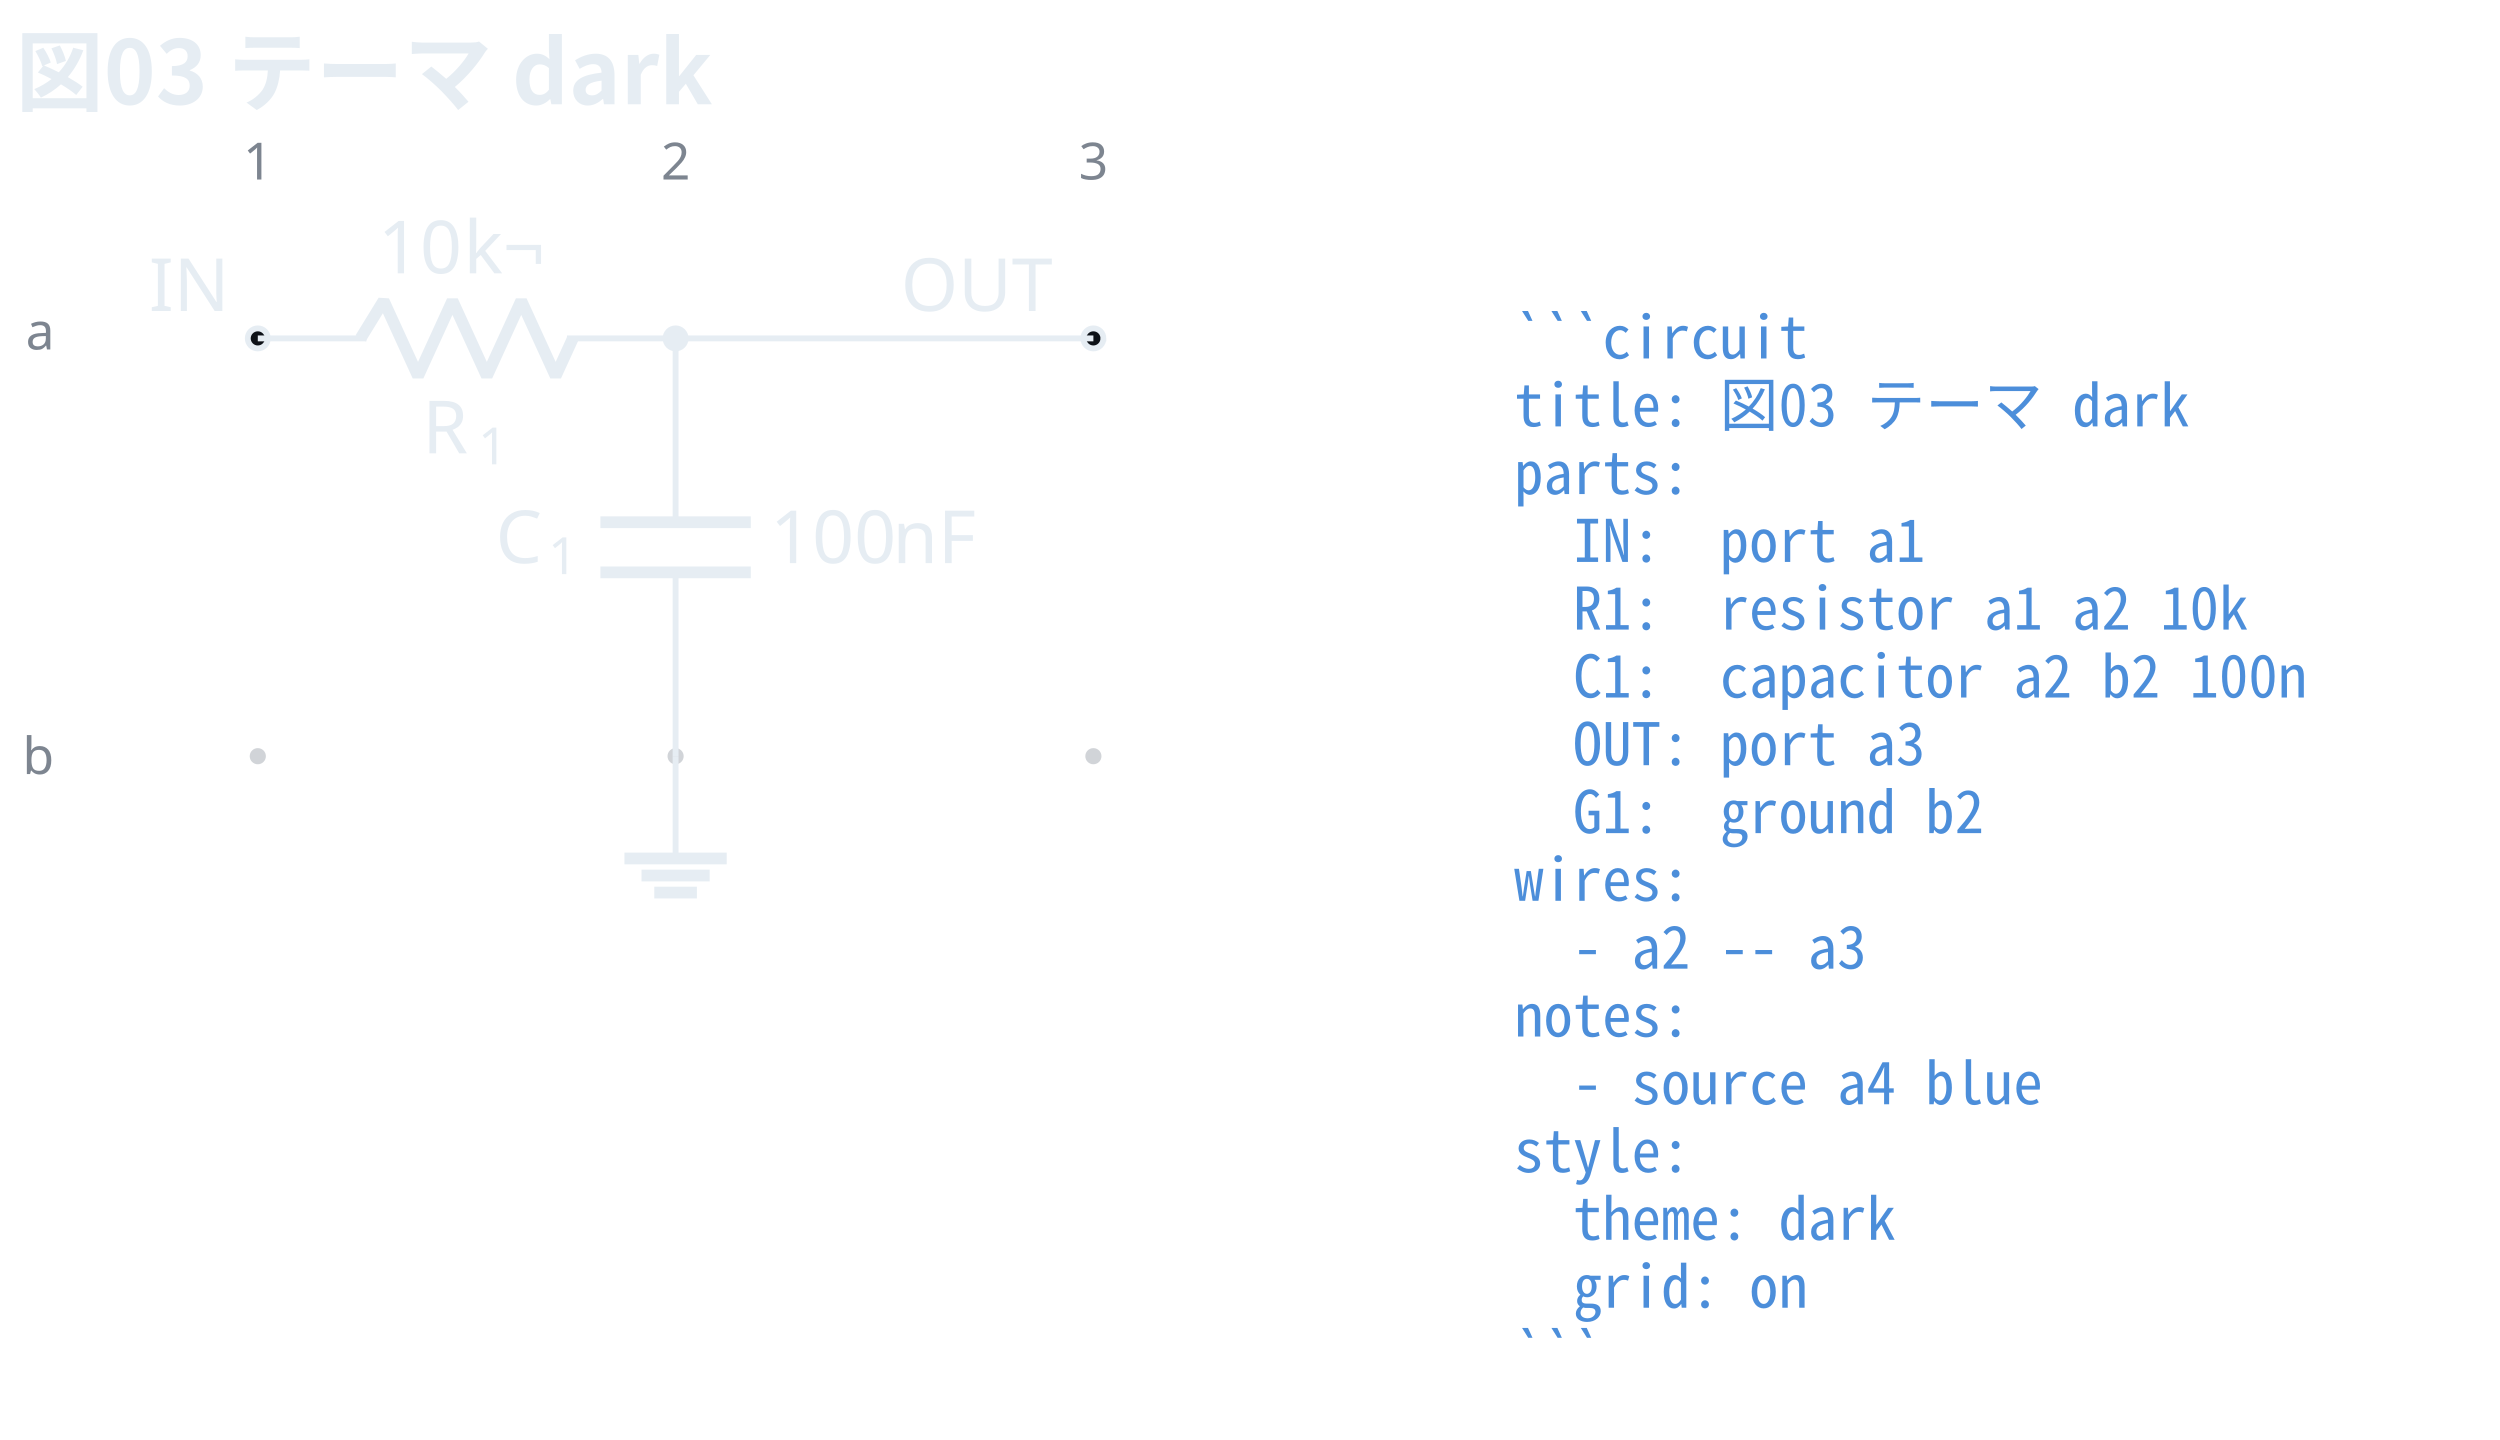
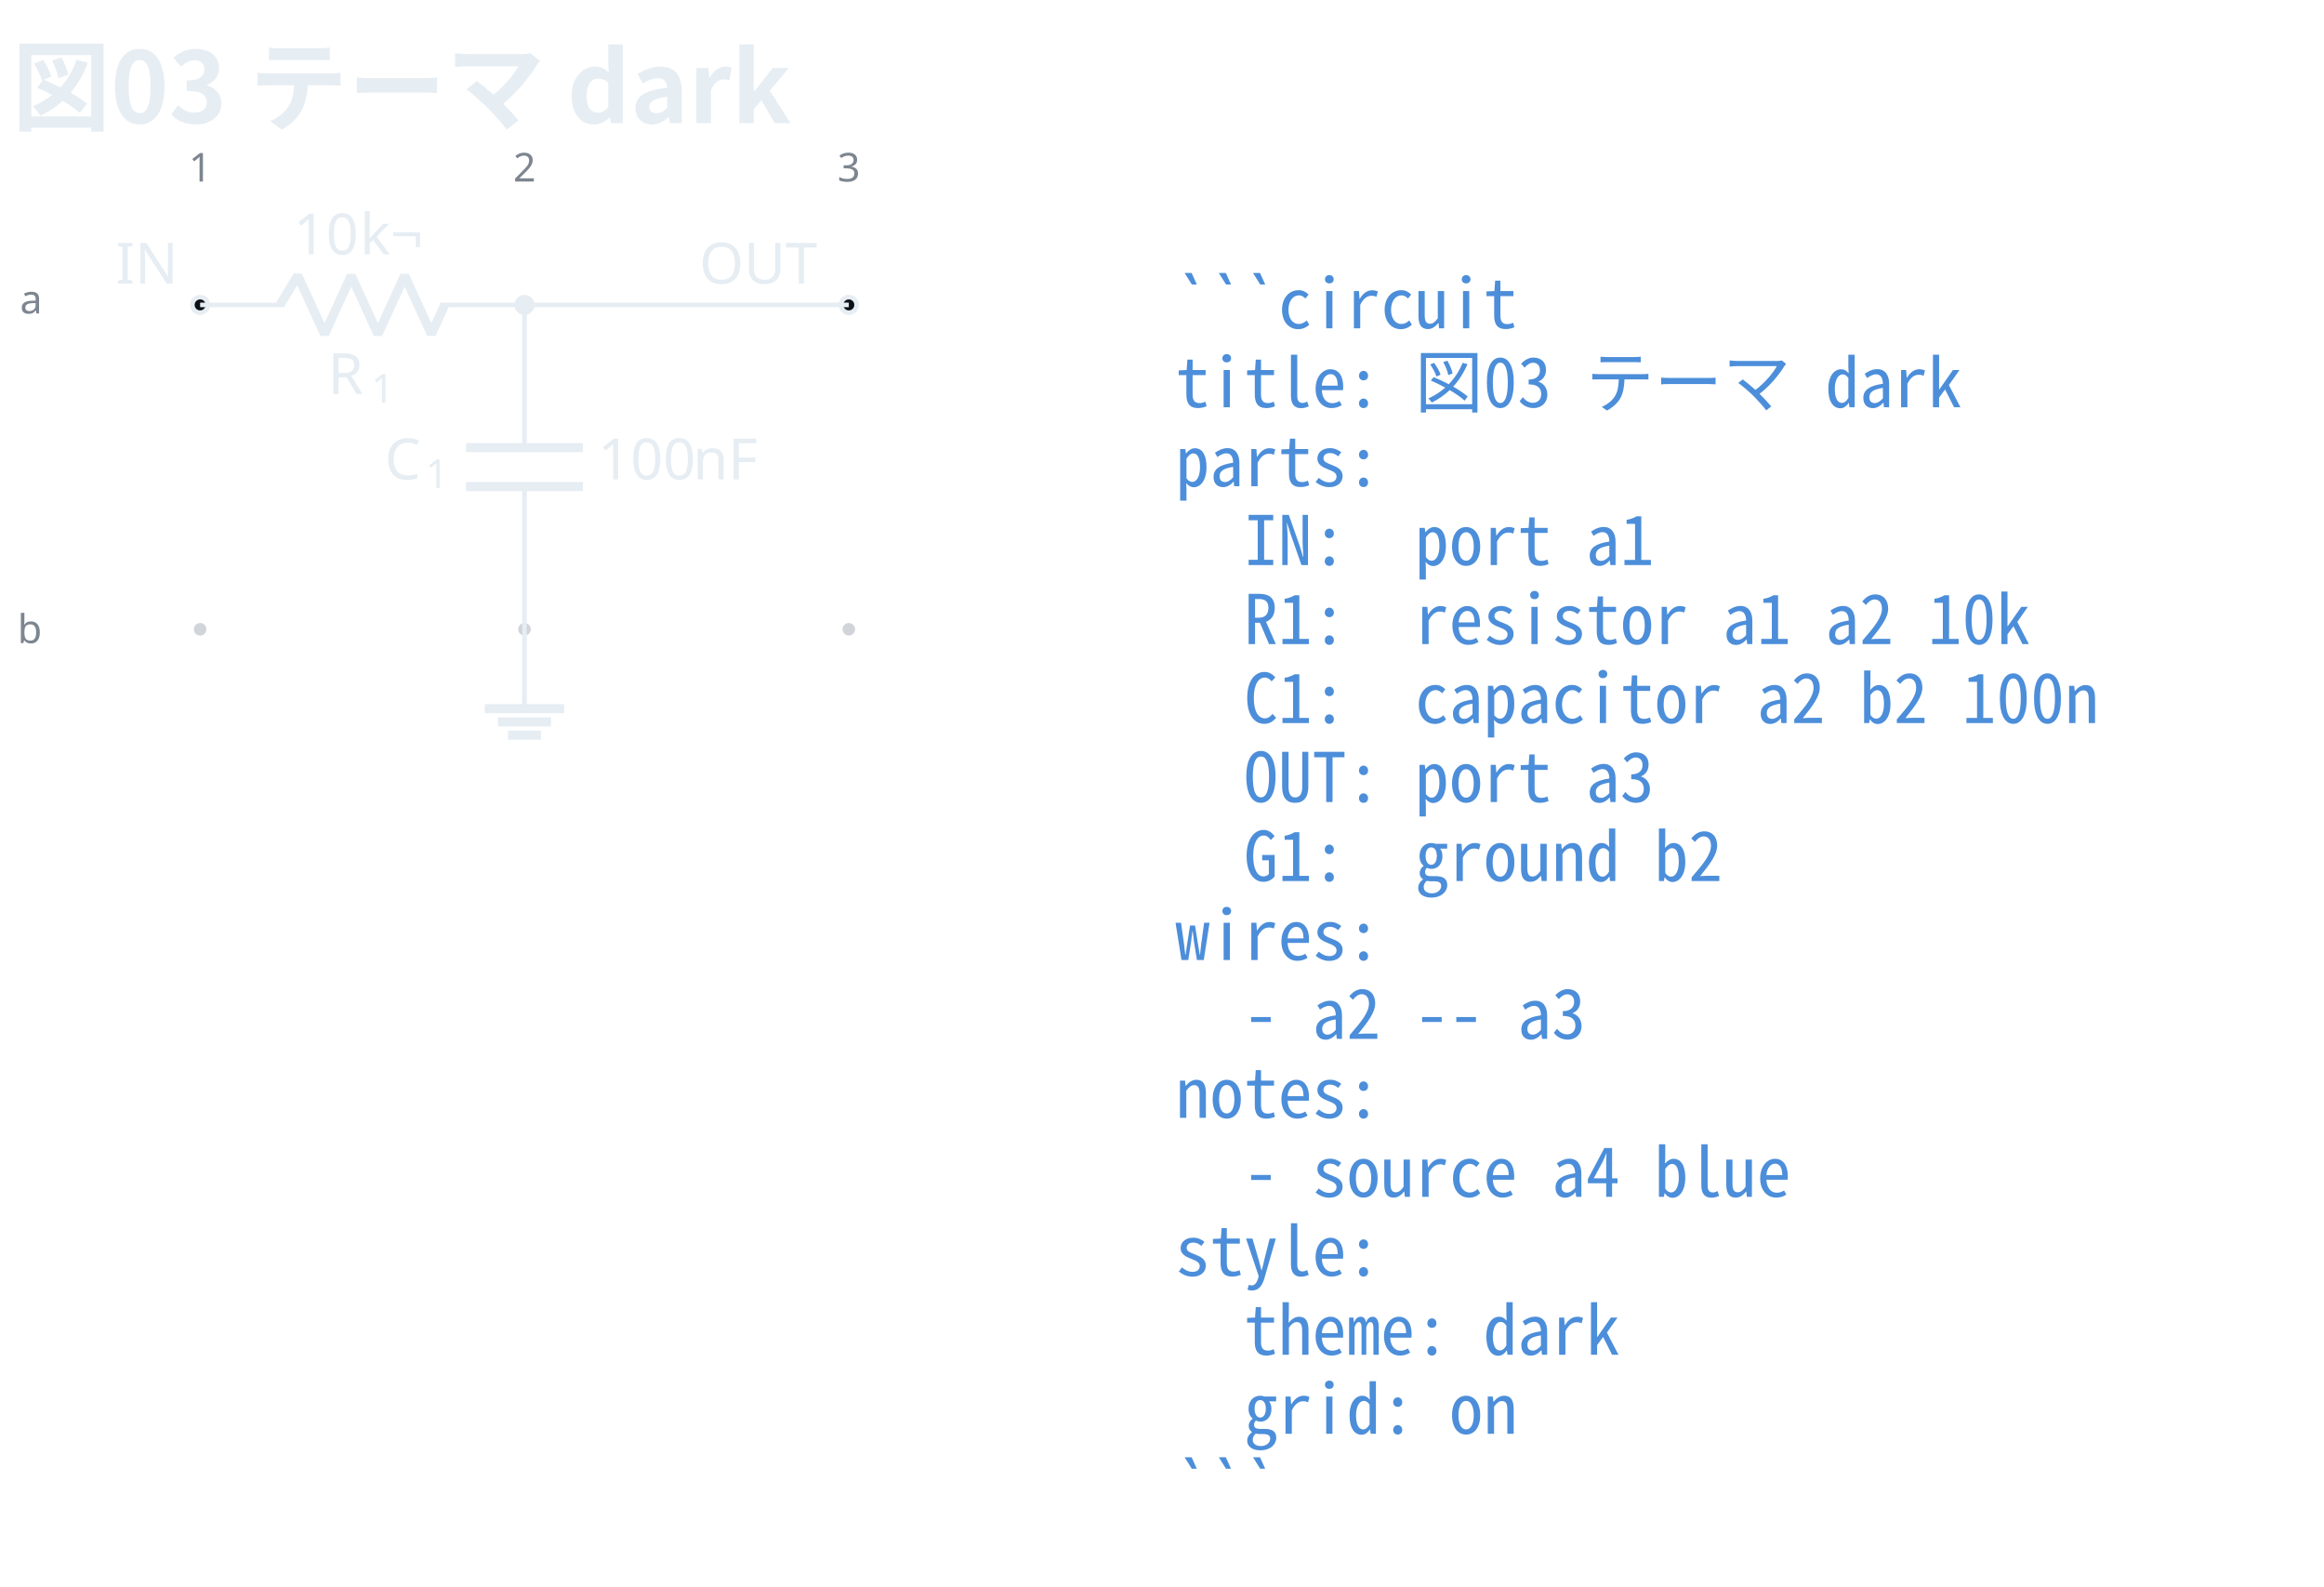
- <svg xmlns="http://www.w3.org/2000/svg" data-circuit-fence="0.1.0" fill="#e6edf3" width="454.013" height="261.477" viewBox="-72 -72 340.51 196.108">
+ <svg xmlns="http://www.w3.org/2000/svg" data-circuit-fence="0.1.0" fill="#e6edf3" width="543.659" height="371.191" viewBox="-72 -72 407.744 278.393">
  <g stroke="#e6edf3" stroke-miterlimit="10" stroke-width=".8">
-     <path fill="#7d8590" fill-opacity=".35" stroke="none" stroke-opacity=".35" d="M-35.787-25.909a1.1 1.1 0 1 0-2.2 0 1.1 1.1 0 0 0 2.2 0M-35.787 30.997a1.1 1.1 0 1 0-2.2 0 1.1 1.1 0 0 0 2.2 0M21.118-25.909a1.1 1.1 0 1 0-2.2 0 1.1 1.1 0 0 0 2.2 0M21.118 30.997a1.1 1.1 0 1 0-2.2 0 1.1 1.1 0 0 0 2.2 0M78.024-25.909a1.1 1.1 0 1 0-2.2 0 1.1 1.1 0 0 0 2.2 0M78.024 30.997a1.1 1.1 0 1 0-2.2 0 1.1 1.1 0 0 0 2.2 0m-1.1 0" />
+     <path fill="#7d8590" fill-opacity=".35" stroke="none" stroke-opacity=".35" d="M-35.787-18.511a1.1 1.1 0 1 0-2.2 0 1.1 1.1 0 0 0 2.2 0M-35.787 38.394a1.1 1.1 0 1 0-2.2 0 1.1 1.1 0 0 0 2.2 0M21.118-18.511a1.1 1.1 0 1 0-2.2 0 1.1 1.1 0 0 0 2.2 0M21.118 38.394a1.1 1.1 0 1 0-2.2 0 1.1 1.1 0 0 0 2.2 0M78.024-18.511a1.1 1.1 0 1 0-2.2 0 1.1 1.1 0 0 0 2.2 0M78.024 38.394a1.1 1.1 0 1 0-2.2 0 1.1 1.1 0 0 0 2.2 0m-1.1 0" />
    <g fill="#7d8590" stroke="#7d8590">
-       <text x="-36.887" y="-25.909" fill="#7d8590" stroke="none" font-family="cmr7" font-size="7" transform="translate(-1.993 -21.645)">1</text>
+       <text x="-36.887" y="-18.511" fill="#7d8590" stroke="none" font-family="cmr7" font-size="7" transform="translate(-1.993 -21.645)">1</text>
    </g>
    <g fill="#7d8590" stroke="#7d8590">
-       <text x="-36.887" y="-25.909" fill="#7d8590" stroke="none" font-family="cmr7" font-size="7" transform="translate(54.912 -21.645)">2</text>
+       <text x="-36.887" y="-18.511" fill="#7d8590" stroke="none" font-family="cmr7" font-size="7" transform="translate(54.912 -21.645)">2</text>
    </g>
    <g fill="#7d8590" stroke="#7d8590">
-       <text x="-36.887" y="-25.909" fill="#7d8590" stroke="none" font-family="cmr7" font-size="7" transform="translate(111.818 -21.645)">3</text>
+       <text x="-36.887" y="-18.511" fill="#7d8590" stroke="none" font-family="cmr7" font-size="7" transform="translate(111.818 -21.645)">3</text>
    </g>
    <g fill="#7d8590" stroke="#7d8590">
-       <text x="-36.887" y="-25.909" fill="#7d8590" stroke="none" font-family="cmr7" font-size="7" transform="translate(-31.62 1.507)">a</text>
+       <text x="-36.887" y="-18.511" fill="#7d8590" stroke="none" font-family="cmr7" font-size="7" transform="translate(-31.62 1.507)">a</text>
    </g>
    <g fill="#7d8590" stroke="#7d8590">
-       <text x="-36.887" y="-25.909" fill="#7d8590" stroke="none" font-family="cmr7" font-size="7" transform="translate(-32.05 59.336)">b</text>
+       <text x="-36.887" y="-18.511" fill="#7d8590" stroke="none" font-family="cmr7" font-size="7" transform="translate(-32.05 59.336)">b</text>
    </g>
    <g fill="#0d1117">
-       <path d="M-35.522-25.909a1.365 1.365 0 1 0-2.73 0 1.365 1.365 0 0 0 2.73 0Zm-1.365 0" />
+       <path d="M-35.522-18.511a1.365 1.365 0 1 0-2.73 0 1.365 1.365 0 0 0 2.73 0Zm-1.365 0" />
    </g>
-     <text x="-36.887" y="-25.909" stroke="none" font-family="cmr10" font-size="10" transform="translate(-14.844 -3.733)">IN</text>
-     <path fill="none" d="M-36.887-25.909h.4m-.4 0h14.795m27.315 0h14.795m-.4 0h.4" />
+     <text x="-36.887" y="-18.511" stroke="none" font-family="cmr10" font-size="10" transform="translate(-14.844 -3.733)">IN</text>
+     <path fill="none" d="M-36.887-18.511h.4m-.4 0h14.795m27.315 0h14.795m-.4 0h.4" />
    <g stroke-linejoin="bevel" stroke-width="1.6">
-       <path fill="none" d="m-22.892-25.909 3.143-5.121 4.686 10.243 4.686-10.243 4.685 10.243 4.686-10.243L3.68-20.787l2.343-5.122" />
+       <path fill="none" d="m-22.892-18.511 3.143-5.122 4.686 10.243 4.686-10.243 4.685 10.243 4.686-10.243L3.68-13.39l2.343-5.121" />
    </g>
    <g stroke="none">
-       <text x="-36.887" y="-25.909" font-family="cmmi10" font-size="10" transform="translate(22.413 15.648)">R</text>
-       <text x="-29.294" y="-24.409" font-family="cmr7" font-size="7" transform="translate(22.413 15.648)">1</text>
+       <text x="-36.887" y="-18.511" font-family="cmmi10" font-size="10" transform="translate(22.413 15.648)">R</text>
+       <text x="-29.294" y="-17.011" font-family="cmr7" font-size="7" transform="translate(22.413 15.648)">1</text>
    </g>
    <g stroke="none" font-family="cmr10" font-size="10">
-       <text x="-36.887" y="-25.909" transform="translate(16.37 -8.863)">10</text>
-       <text x="-25.221" y="-25.909" transform="translate(16.37 -8.863)">k¬</text>
+       <text x="-36.887" y="-18.511" transform="translate(16.37 -8.863)">10</text>
+       <text x="-25.221" y="-18.511" transform="translate(16.37 -8.863)">k¬</text>
    </g>
-     <path fill="none" d="M20.018-25.909v.4m0-.4V-.87m0 6.828v25.039m0-.4v.4" />
+     <path fill="none" d="M20.018-18.511v.4m0-.4V6.527m0 6.829v25.038m0-.4v.4" />
    <g stroke-width="1.6">
-       <path fill="none" d="M30.261-.87H9.775m20.486 6.828H9.775" />
+       <path fill="none" d="M30.261 6.527H9.775m20.486 6.829H9.775" />
    </g>
    <g stroke="none">
-       <text x="-36.887" y="-25.909" font-family="cmmi10" font-size="10" transform="translate(32.39 30.606)">C</text>
-       <text x="-29.74" y="-24.409" font-family="cmr7" font-size="7" transform="translate(32.39 30.606)">1</text>
+       <text x="-36.887" y="-18.511" font-family="cmmi10" font-size="10" transform="translate(32.39 30.606)">C</text>
+       <text x="-29.74" y="-17.011" font-family="cmr7" font-size="7" transform="translate(32.39 30.606)">1</text>
    </g>
    <g stroke="none" font-family="cmr10" font-size="10">
-       <text x="-36.887" y="-25.909" transform="translate(69.787 30.606)">100</text>
-       <text x="-20.22" y="-25.909" transform="translate(69.787 30.606)">nF</text>
+       <text x="-36.887" y="-18.511" transform="translate(69.787 30.606)">100</text>
+       <text x="-20.22" y="-18.511" transform="translate(69.787 30.606)">nF</text>
    </g>
    <g fill="#0d1117">
-       <path d="M78.29-25.909a1.365 1.365 0 1 0-2.732 0 1.365 1.365 0 0 0 2.731 0Zm-1.366 0" />
+       <path d="M78.29-18.511a1.365 1.365 0 1 0-2.732 0 1.365 1.365 0 0 0 2.731 0Zm-1.366 0" />
    </g>
-     <text x="-36.887" y="-25.909" stroke="none" font-family="cmr10" font-size="10" transform="translate(87.578 -3.733)">OUT</text>
-     <path fill="none" d="M20.018 30.997v13.93" />
-     <path fill="none" stroke-width="1.6" d="M13.053 44.927h13.93M15.376 47.25h9.287m-7.546 2.322h5.804" />
-     <path fill="none" d="M20.018-25.909h56.906" />
-     <path d="M21.384-25.909a1.365 1.365 0 1 0-2.731 0 1.365 1.365 0 0 0 2.73 0Zm-1.366 0" />
+     <text x="-36.887" y="-18.511" stroke="none" font-family="cmr10" font-size="10" transform="translate(87.578 -3.733)">OUT</text>
+     <path fill="none" d="M20.018 38.394v13.93" />
+     <path fill="none" stroke-width="1.6" d="M13.053 52.325h13.93m-11.608 2.321h9.287m-7.546 2.322h5.804" />
+     <path fill="none" d="M20.018-18.511h56.906" />
+     <path d="M21.384-18.511a1.365 1.365 0 1 0-2.731 0 1.365 1.365 0 0 0 2.73 0Zm-1.366 0" />
    <g>
-       <text x="-36.887" y="-25.909" fill="#4c8eda" stroke="none" font-family="'Noto Sans Mono CJK JP',ui-monospace,'SFMono-Regular',Consolas,'Liberation Mono',monospace" font-size="8" transform="translate(171.116 2.733)" xml:space="preserve">```circuit</text>
+       <text x="-36.887" y="-18.511" fill="#4c8eda" stroke="none" font-family="'Noto Sans Mono CJK JP',ui-monospace,'SFMono-Regular',Consolas,'Liberation Mono',monospace" font-size="12" transform="translate(171.116 4.1)" xml:space="preserve">```circuit</text>
    </g>
    <g>
-       <text x="-36.887" y="-25.909" fill="#4c8eda" stroke="none" font-family="'Noto Sans Mono CJK JP',ui-monospace,'SFMono-Regular',Consolas,'Liberation Mono',monospace" font-size="8" transform="translate(171.116 11.98)" xml:space="preserve">title: 図03 テーマ dark</text>
+       <text x="-36.887" y="-18.511" fill="#4c8eda" stroke="none" font-family="'Noto Sans Mono CJK JP',ui-monospace,'SFMono-Regular',Consolas,'Liberation Mono',monospace" font-size="12" transform="translate(171.116 17.956)" xml:space="preserve">title: 図03 テーマ dark</text>
    </g>
    <g>
-       <text x="-36.887" y="-25.909" fill="#4c8eda" stroke="none" font-family="'Noto Sans Mono CJK JP',ui-monospace,'SFMono-Regular',Consolas,'Liberation Mono',monospace" font-size="8" transform="translate(171.116 21.2)" xml:space="preserve">parts:</text>
+       <text x="-36.887" y="-18.511" fill="#4c8eda" stroke="none" font-family="'Noto Sans Mono CJK JP',ui-monospace,'SFMono-Regular',Consolas,'Liberation Mono',monospace" font-size="12" transform="translate(171.116 31.813)" xml:space="preserve">parts:</text>
    </g>
    <g>
-       <text x="-36.887" y="-25.909" fill="#4c8eda" stroke="none" font-family="'Noto Sans Mono CJK JP',ui-monospace,'SFMono-Regular',Consolas,'Liberation Mono',monospace" font-size="8" transform="translate(171.116 30.446)" xml:space="preserve">  IN:  port a1</text>
+       <text x="-36.887" y="-18.511" fill="#4c8eda" stroke="none" font-family="'Noto Sans Mono CJK JP',ui-monospace,'SFMono-Regular',Consolas,'Liberation Mono',monospace" font-size="12" transform="translate(171.116 45.641)" xml:space="preserve">  IN:  port a1</text>
    </g>
    <g>
-       <text x="-36.887" y="-25.909" fill="#4c8eda" stroke="none" font-family="'Noto Sans Mono CJK JP',ui-monospace,'SFMono-Regular',Consolas,'Liberation Mono',monospace" font-size="8" transform="translate(171.116 39.665)" xml:space="preserve">  R1:  resistor a1 a2 10k</text>
+       <text x="-36.887" y="-18.511" fill="#4c8eda" stroke="none" font-family="'Noto Sans Mono CJK JP',ui-monospace,'SFMono-Regular',Consolas,'Liberation Mono',monospace" font-size="12" transform="translate(171.116 59.498)" xml:space="preserve">  R1:  resistor a1 a2 10k</text>
    </g>
    <g>
-       <text x="-36.887" y="-25.909" fill="#4c8eda" stroke="none" font-family="'Noto Sans Mono CJK JP',ui-monospace,'SFMono-Regular',Consolas,'Liberation Mono',monospace" font-size="8" transform="translate(171.116 48.912)" xml:space="preserve">  C1:  capacitor a2 b2 100n</text>
+       <text x="-36.887" y="-18.511" fill="#4c8eda" stroke="none" font-family="'Noto Sans Mono CJK JP',ui-monospace,'SFMono-Regular',Consolas,'Liberation Mono',monospace" font-size="12" transform="translate(171.116 73.354)" xml:space="preserve">  C1:  capacitor a2 b2 100n</text>
    </g>
    <g>
-       <text x="-36.887" y="-25.909" fill="#4c8eda" stroke="none" font-family="'Noto Sans Mono CJK JP',ui-monospace,'SFMono-Regular',Consolas,'Liberation Mono',monospace" font-size="8" transform="translate(171.116 58.131)" xml:space="preserve">  OUT: port a3</text>
+       <text x="-36.887" y="-18.511" fill="#4c8eda" stroke="none" font-family="'Noto Sans Mono CJK JP',ui-monospace,'SFMono-Regular',Consolas,'Liberation Mono',monospace" font-size="12" transform="translate(171.116 87.21)" xml:space="preserve">  OUT: port a3</text>
    </g>
    <g>
-       <text x="-36.887" y="-25.909" fill="#4c8eda" stroke="none" font-family="'Noto Sans Mono CJK JP',ui-monospace,'SFMono-Regular',Consolas,'Liberation Mono',monospace" font-size="8" transform="translate(171.116 67.378)" xml:space="preserve">  G1:  ground b2</text>
+       <text x="-36.887" y="-18.511" fill="#4c8eda" stroke="none" font-family="'Noto Sans Mono CJK JP',ui-monospace,'SFMono-Regular',Consolas,'Liberation Mono',monospace" font-size="12" transform="translate(171.116 101.067)" xml:space="preserve">  G1:  ground b2</text>
    </g>
    <g>
-       <text x="-36.887" y="-25.909" fill="#4c8eda" stroke="none" font-family="'Noto Sans Mono CJK JP',ui-monospace,'SFMono-Regular',Consolas,'Liberation Mono',monospace" font-size="8" transform="translate(171.116 76.596)" xml:space="preserve">wires:</text>
+       <text x="-36.887" y="-18.511" fill="#4c8eda" stroke="none" font-family="'Noto Sans Mono CJK JP',ui-monospace,'SFMono-Regular',Consolas,'Liberation Mono',monospace" font-size="12" transform="translate(171.116 114.924)" xml:space="preserve">wires:</text>
    </g>
    <g>
-       <text x="-36.887" y="-25.909" fill="#4c8eda" stroke="none" font-family="'Noto Sans Mono CJK JP',ui-monospace,'SFMono-Regular',Consolas,'Liberation Mono',monospace" font-size="8" transform="translate(171.116 85.844)" xml:space="preserve">  - a2 -- a3</text>
+       <text x="-36.887" y="-18.511" fill="#4c8eda" stroke="none" font-family="'Noto Sans Mono CJK JP',ui-monospace,'SFMono-Regular',Consolas,'Liberation Mono',monospace" font-size="12" transform="translate(171.116 128.751)" xml:space="preserve">  - a2 -- a3</text>
    </g>
    <g>
-       <text x="-36.887" y="-25.909" fill="#4c8eda" stroke="none" font-family="'Noto Sans Mono CJK JP',ui-monospace,'SFMono-Regular',Consolas,'Liberation Mono',monospace" font-size="8" transform="translate(171.116 95.091)" xml:space="preserve">notes:</text>
+       <text x="-36.887" y="-18.511" fill="#4c8eda" stroke="none" font-family="'Noto Sans Mono CJK JP',ui-monospace,'SFMono-Regular',Consolas,'Liberation Mono',monospace" font-size="12" transform="translate(171.116 142.608)" xml:space="preserve">notes:</text>
    </g>
    <g>
-       <text x="-36.887" y="-25.909" fill="#4c8eda" stroke="none" font-family="'Noto Sans Mono CJK JP',ui-monospace,'SFMono-Regular',Consolas,'Liberation Mono',monospace" font-size="8" transform="translate(171.116 104.31)" xml:space="preserve">  - source a4 blue</text>
+       <text x="-36.887" y="-18.511" fill="#4c8eda" stroke="none" font-family="'Noto Sans Mono CJK JP',ui-monospace,'SFMono-Regular',Consolas,'Liberation Mono',monospace" font-size="12" transform="translate(171.116 156.464)" xml:space="preserve">  - source a4 blue</text>
    </g>
    <g>
-       <text x="-36.887" y="-25.909" fill="#4c8eda" stroke="none" font-family="'Noto Sans Mono CJK JP',ui-monospace,'SFMono-Regular',Consolas,'Liberation Mono',monospace" font-size="8" transform="translate(171.116 113.557)" xml:space="preserve">style:</text>
+       <text x="-36.887" y="-18.511" fill="#4c8eda" stroke="none" font-family="'Noto Sans Mono CJK JP',ui-monospace,'SFMono-Regular',Consolas,'Liberation Mono',monospace" font-size="12" transform="translate(171.116 170.32)" xml:space="preserve">style:</text>
    </g>
    <g>
-       <text x="-36.887" y="-25.909" fill="#4c8eda" stroke="none" font-family="'Noto Sans Mono CJK JP',ui-monospace,'SFMono-Regular',Consolas,'Liberation Mono',monospace" font-size="8" transform="translate(171.116 122.775)" xml:space="preserve">  theme: dark</text>
+       <text x="-36.887" y="-18.511" fill="#4c8eda" stroke="none" font-family="'Noto Sans Mono CJK JP',ui-monospace,'SFMono-Regular',Consolas,'Liberation Mono',monospace" font-size="12" transform="translate(171.116 184.177)" xml:space="preserve">  theme: dark</text>
    </g>
    <g>
-       <text x="-36.887" y="-25.909" fill="#4c8eda" stroke="none" font-family="'Noto Sans Mono CJK JP',ui-monospace,'SFMono-Regular',Consolas,'Liberation Mono',monospace" font-size="8" transform="translate(171.116 132.023)" xml:space="preserve">  grid: on</text>
+       <text x="-36.887" y="-18.511" fill="#4c8eda" stroke="none" font-family="'Noto Sans Mono CJK JP',ui-monospace,'SFMono-Regular',Consolas,'Liberation Mono',monospace" font-size="12" transform="translate(171.116 198.034)" xml:space="preserve">  grid: on</text>
    </g>
    <g>
-       <text x="-36.887" y="-25.909" fill="#4c8eda" stroke="none" font-family="'Noto Sans Mono CJK JP',ui-monospace,'SFMono-Regular',Consolas,'Liberation Mono',monospace" font-size="8" transform="translate(171.116 141.241)" xml:space="preserve">```</text>
+       <text x="-36.887" y="-18.511" fill="#4c8eda" stroke="none" font-family="'Noto Sans Mono CJK JP',ui-monospace,'SFMono-Regular',Consolas,'Liberation Mono',monospace" font-size="12" transform="translate(171.116 211.862)" xml:space="preserve">```</text>
    </g>
    <g>
-       <text x="-36.887" y="-25.909" fill="#e6edf3" stroke="none" font-family="'Noto Sans CJK JP','Noto Sans JP','Hiragino Sans','Yu Gothic',sans-serif" font-size="12" transform="translate(-32.983 -31.889)" font-weight="bold">図03 テーマ dark</text>
+       <text x="-36.887" y="-18.511" fill="#e6edf3" stroke="none" font-family="'Noto Sans CJK JP','Noto Sans JP','Hiragino Sans','Yu Gothic',sans-serif" font-size="17.28" transform="translate(-32.983 -31.889)" font-weight="bold">図03 テーマ dark</text>
    </g>
  </g>
</svg>
